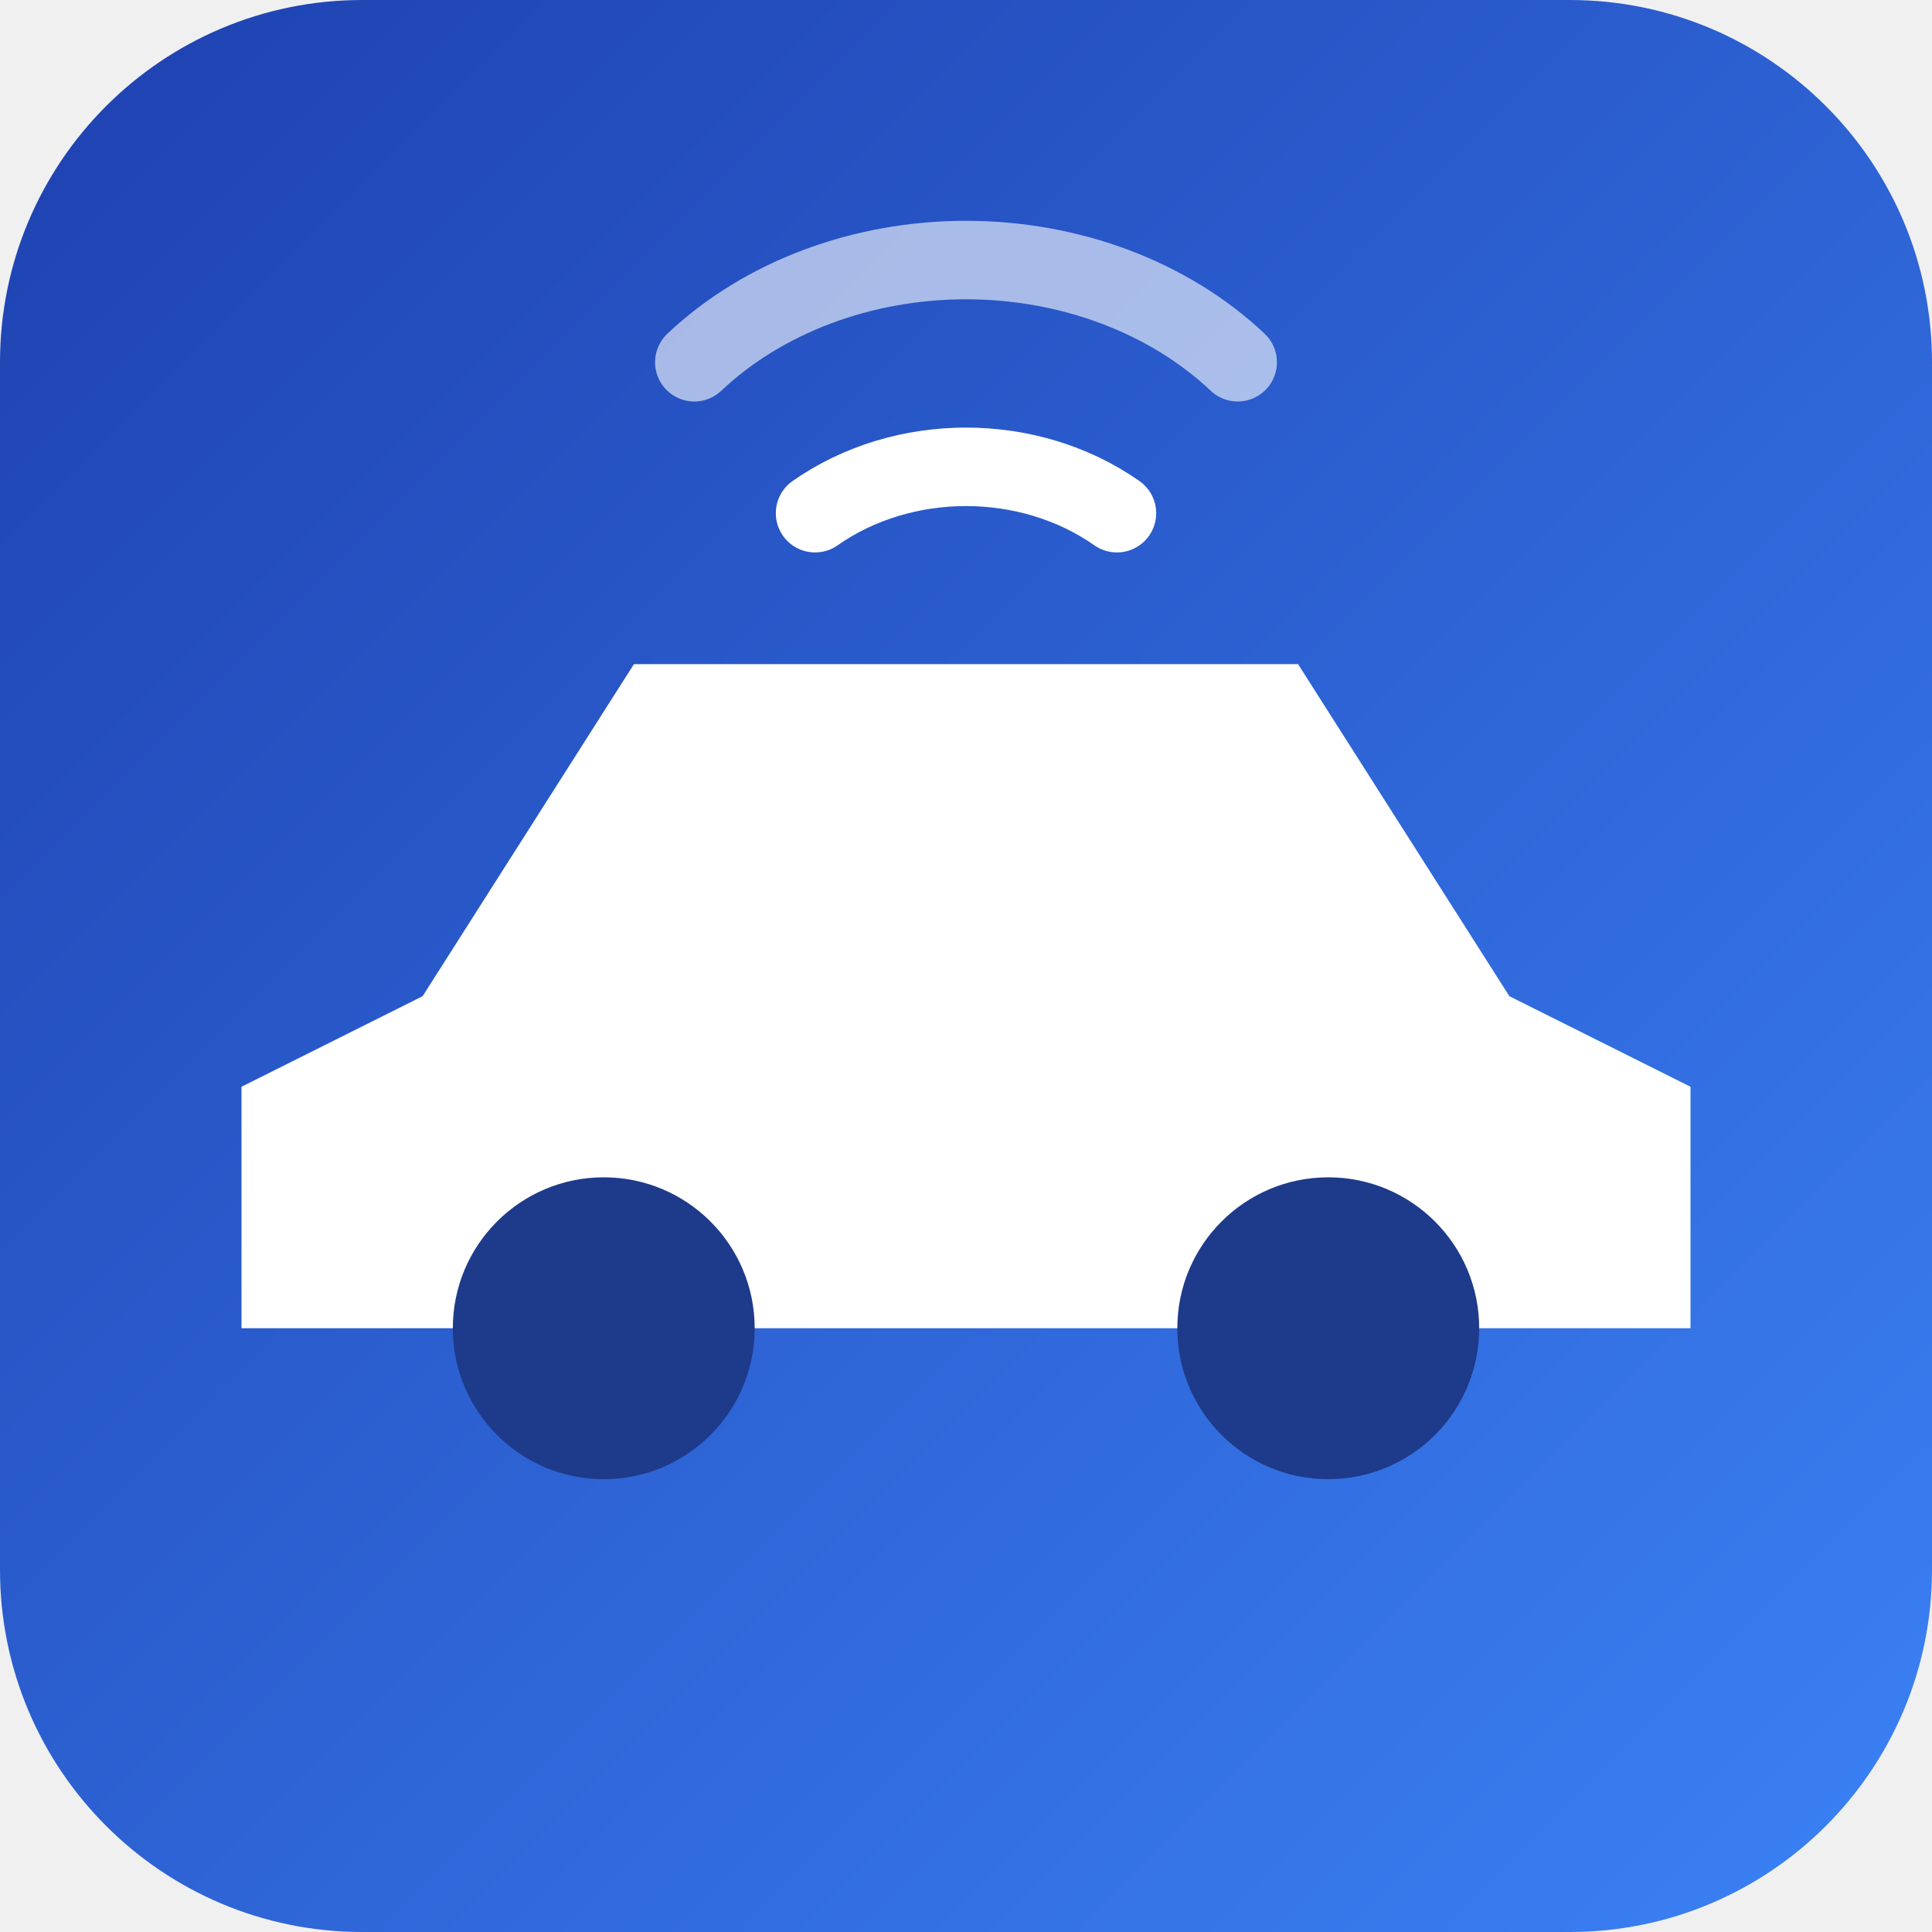
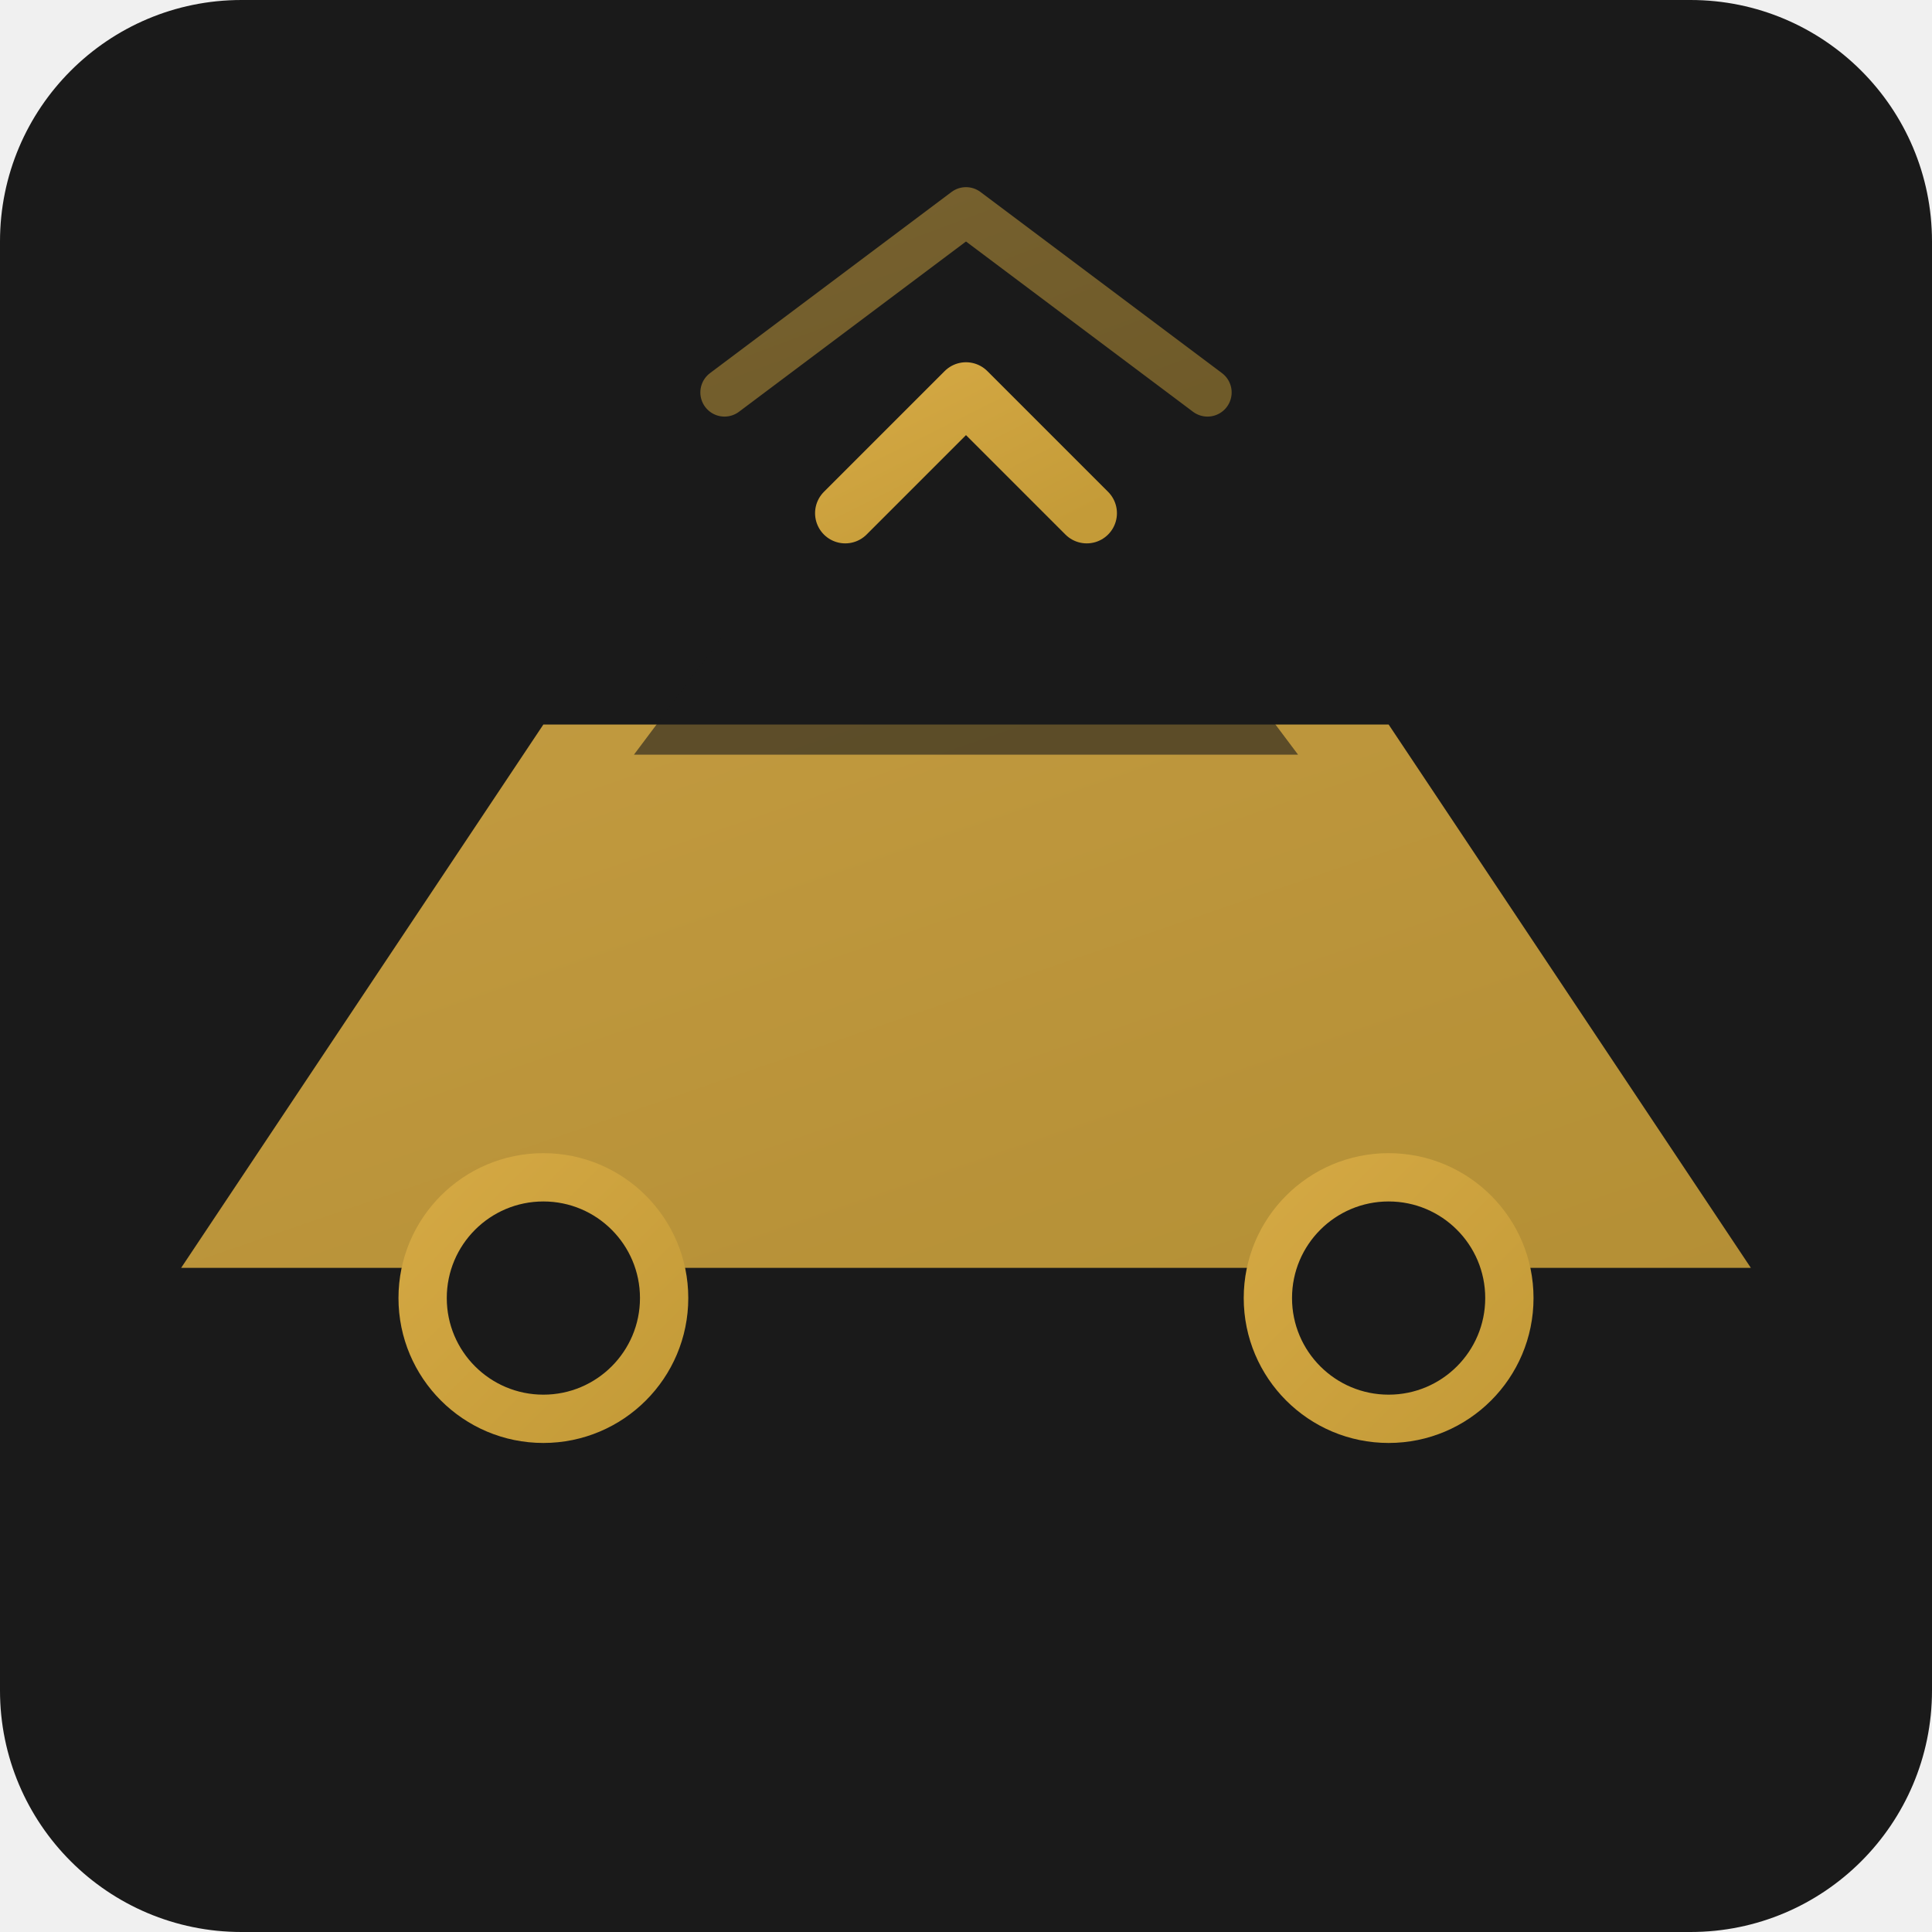
<svg xmlns="http://www.w3.org/2000/svg" viewBox="0 0 32 32">
  <defs>
-     <linearGradient id="bg" x1="0%" y1="0%" x2="100%" y2="100%">
-       <stop offset="0%" style="stop-color:#1e40af" />
-       <stop offset="100%" style="stop-color:#3b82f6" />
+     <linearGradient id="gold" x1="0%" y1="0%" x2="100%" y2="100%">
+       <stop offset="0%" style="stop-color:#d4a843" />
+       <stop offset="100%" style="stop-color:#c49b38" />
    </linearGradient>
  </defs>
-   <rect width="32" height="32" rx="6" fill="url(#bg)" />
-   <path d="M4 22v-4l3-1.5L10.5 11h11L25 16.5l3 1.5v4z" fill="white" />
-   <circle cx="10" cy="22" r="2.5" fill="#1e3a8a" />
-   <circle cx="22" cy="22" r="2.5" fill="#1e3a8a" />
-   <path d="M13.5 8.5a4 3.5 0 0 1 5 0" fill="none" stroke="white" stroke-width="1.3" stroke-linecap="round" />
-   <path d="M11.5 6a6 5 0 0 1 9 0" fill="none" stroke="white" stroke-width="1.3" stroke-linecap="round" opacity="0.6" />
+   <rect width="32" height="32" rx="4" fill="#1a1a1a" />
+   <path d="M3 21l2-3 4-6h14l4 6 2 3z" fill="url(#gold)" opacity="0.9" />
+   <path d="M10.5 12.5l1.5-2h8l1.5 2z" fill="#1a1a1a" opacity="0.6" />
+   <circle cx="9" cy="21.5" r="2" fill="#1a1a1a" stroke="url(#gold)" stroke-width="0.8" />
+   <circle cx="23" cy="21.5" r="2" fill="#1a1a1a" stroke="url(#gold)" stroke-width="0.8" />
+   <path d="M14 8.5l2-2 2 2" fill="none" stroke="url(#gold)" stroke-width="1" stroke-linecap="round" stroke-linejoin="round" />
+   <path d="M12 6.5l4-3 4 3" fill="none" stroke="url(#gold)" stroke-width="0.8" stroke-linecap="round" stroke-linejoin="round" opacity="0.5" />
+   <line x1="2" y1="25" x2="8" y2="25" stroke="url(#gold)" stroke-width="0.6" opacity="0.4" />
+   <line x1="12" y1="25" x2="20" y2="25" stroke="url(#gold)" stroke-width="0.6" opacity="0.4" />
+   <line x1="24" y1="25" x2="30" y2="25" stroke="url(#gold)" stroke-width="0.6" opacity="0.4" />
</svg>
